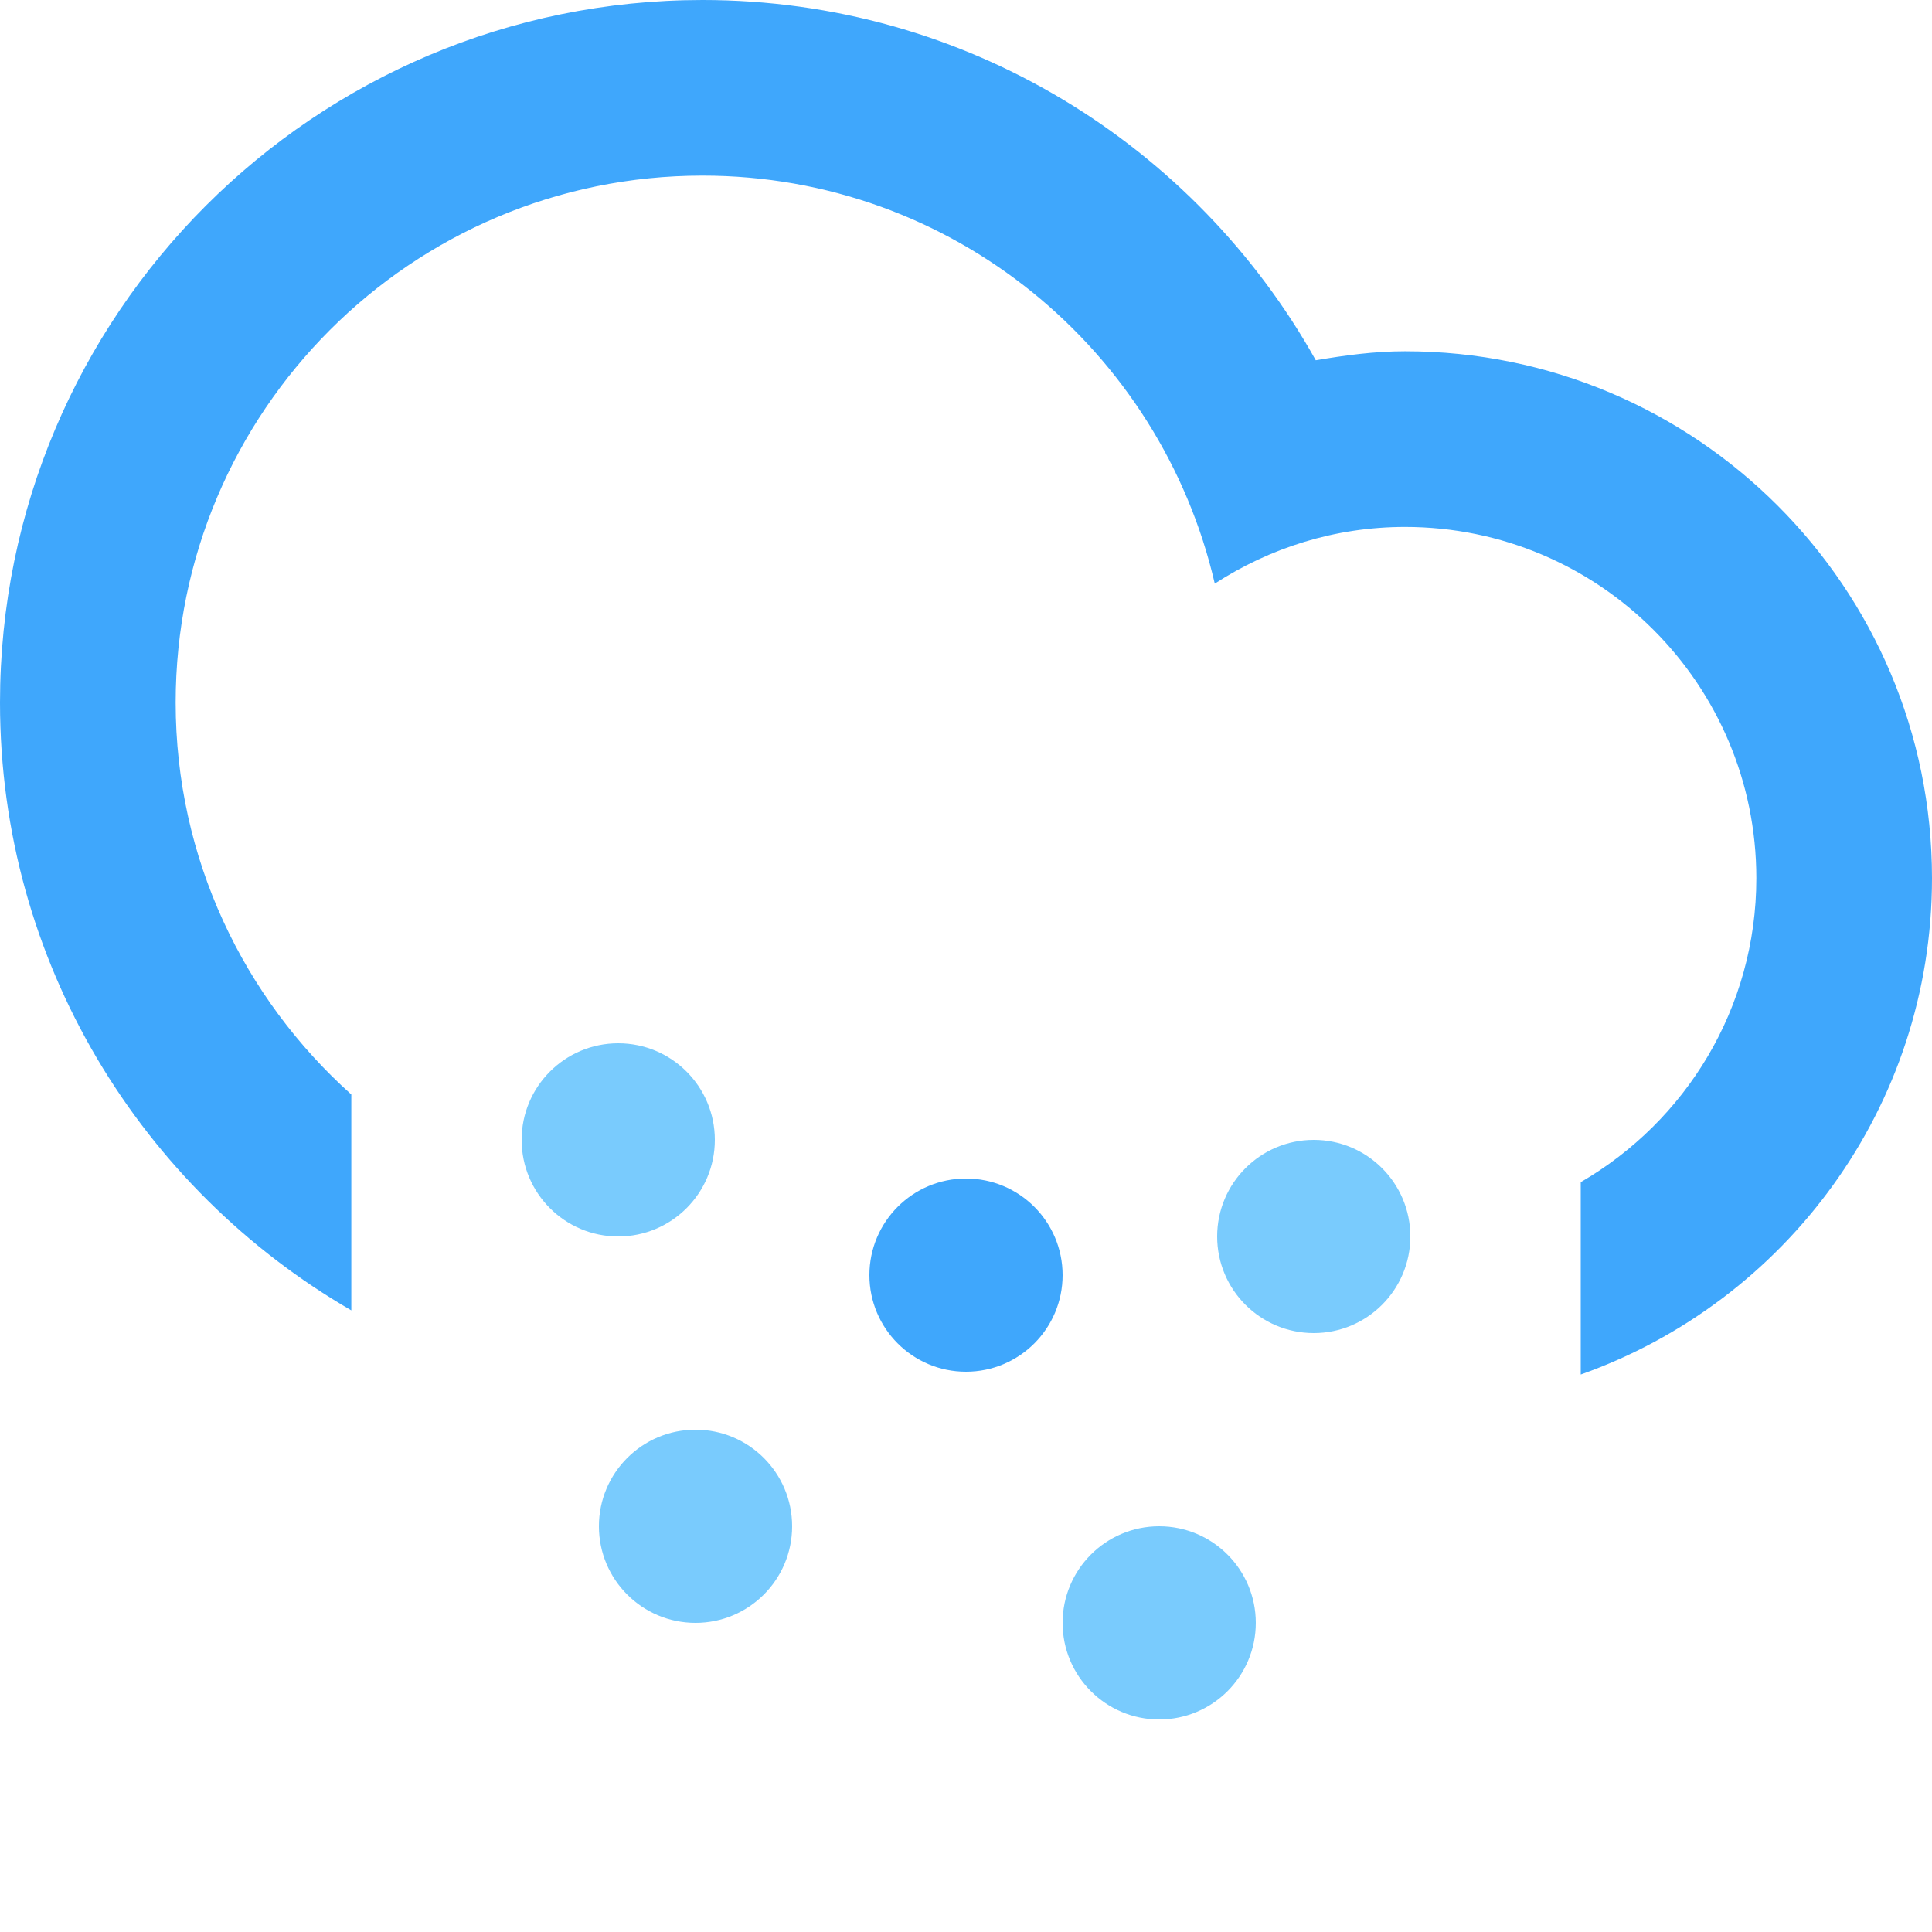
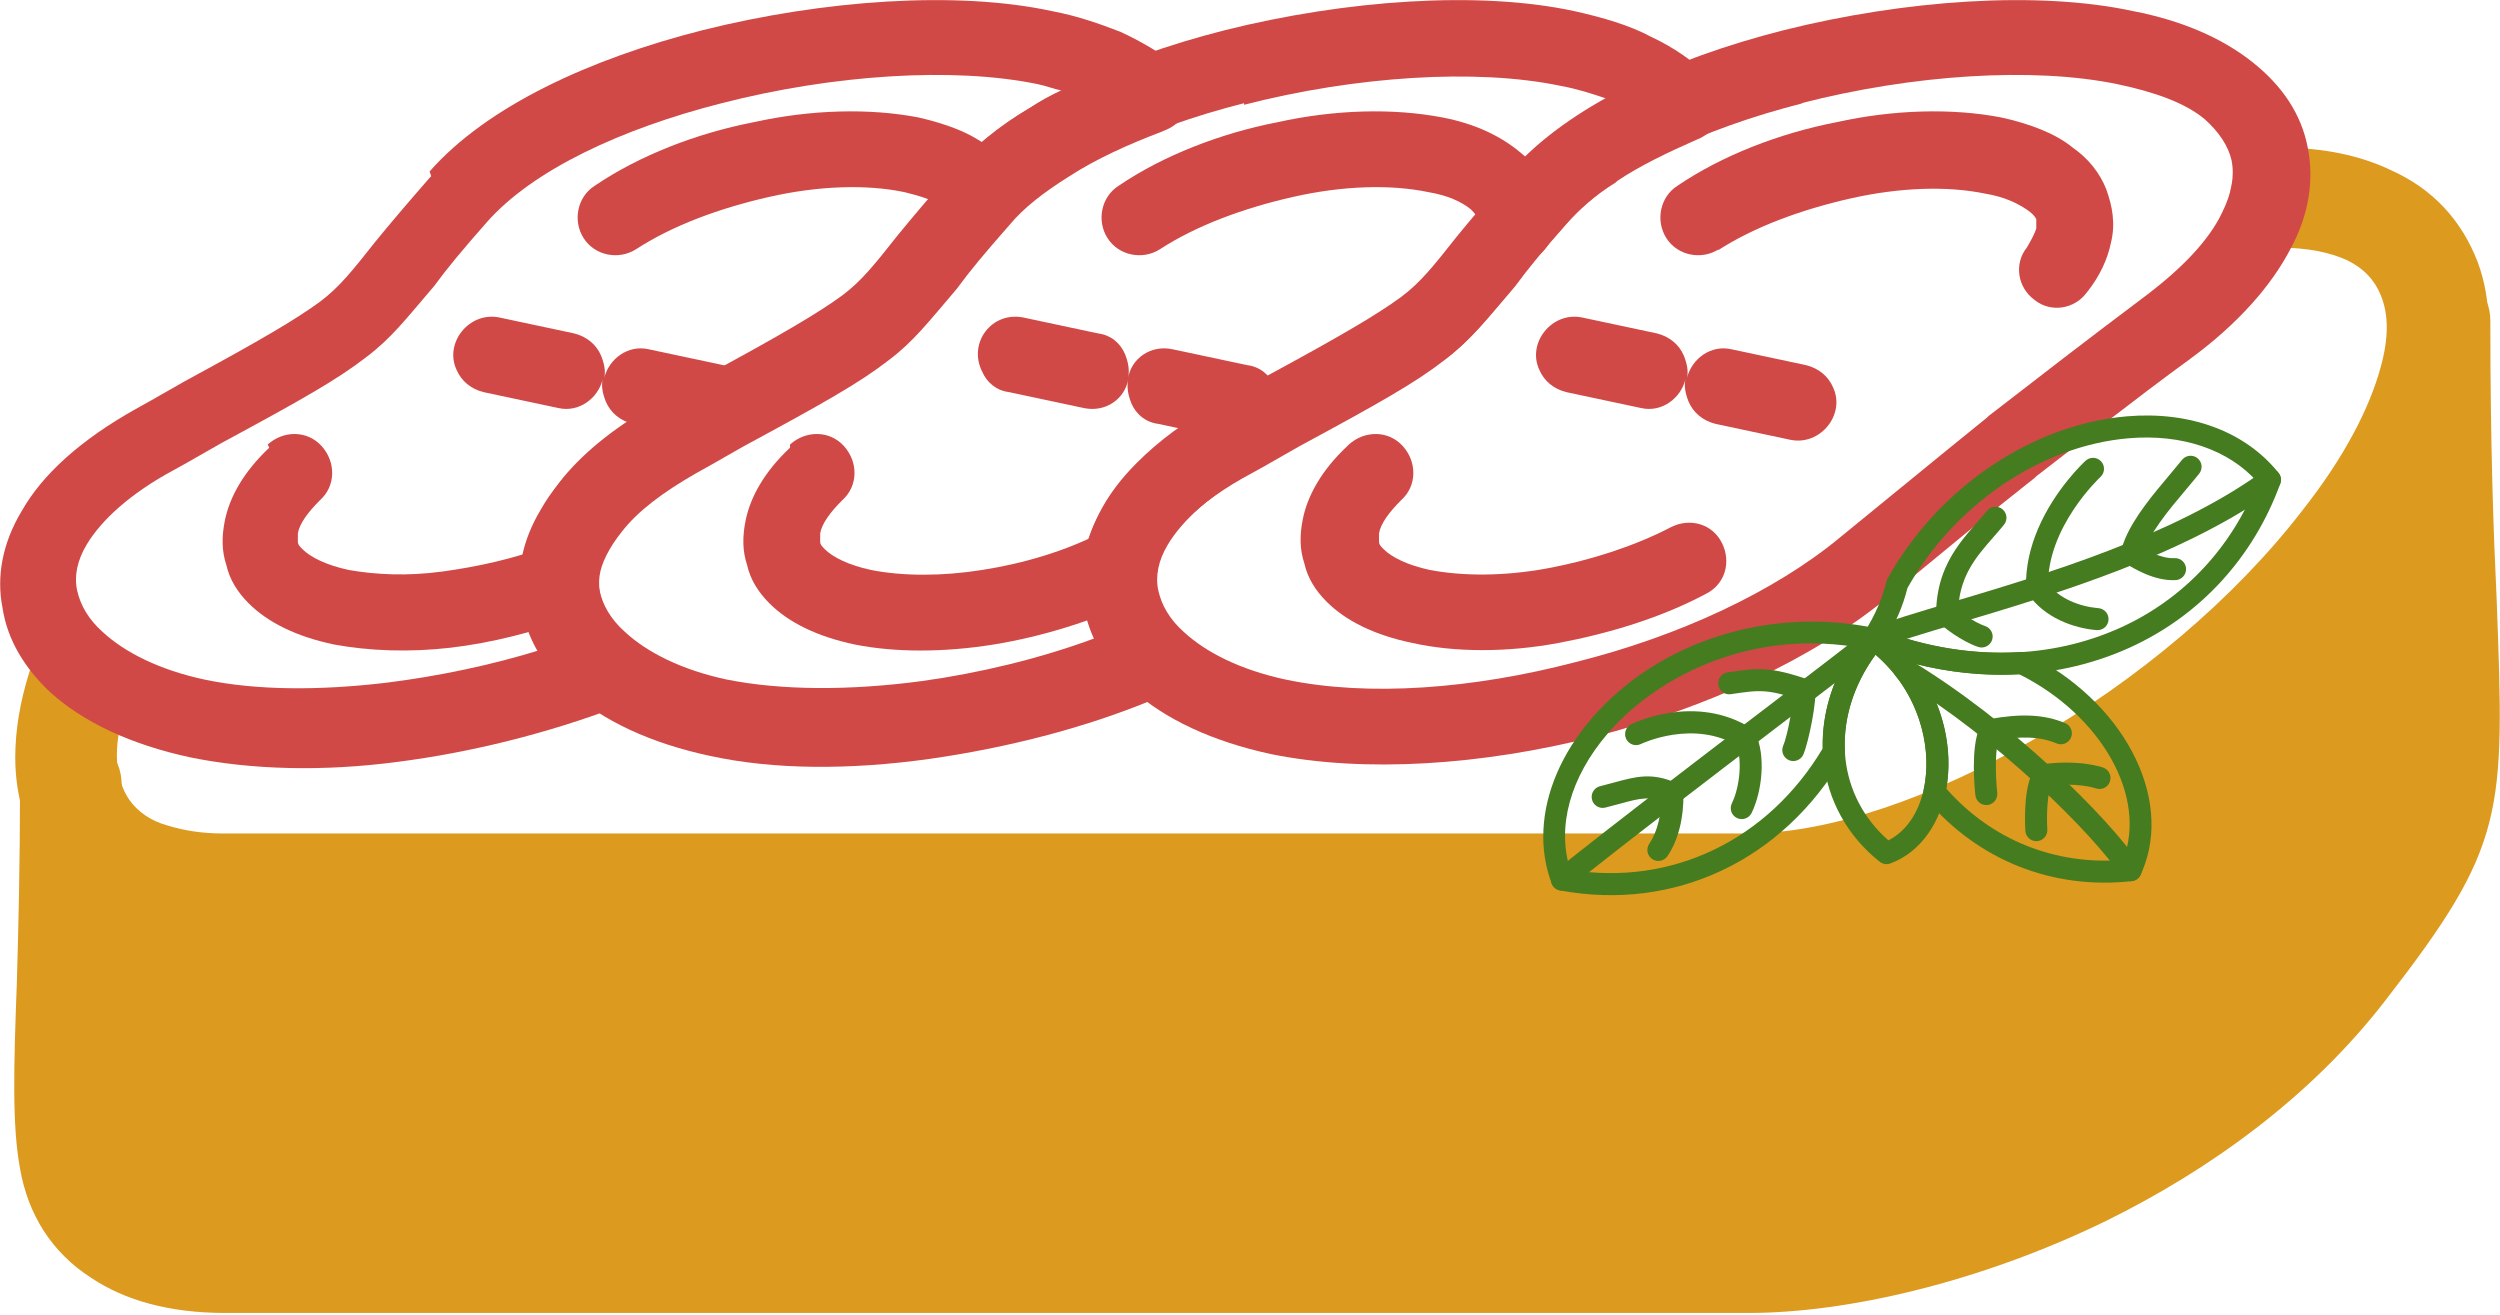
- <svg xmlns="http://www.w3.org/2000/svg" width="100" height="100" viewBox="0 0 100 100">
-   <path fill="#3FA7FC" d=" M81.819,71.145 v-9.957 c5.431 -3.15,9.089 -9.008,9.089 -15.734 c0 -10.039 -8.14 -18.18 -18.182 -18.18 c-3.638,0 -7.007,1.091 -9.849,2.934 C60.081,18.123,49.298,9.09,36.363,9.09 C21.3,9.09,9.092,21.303,9.092,36.366 c0,8.067,3.524,15.295,9.092,20.285 v11.174 C7.326,61.532,0,49.818,0,36.366 C0,16.282,16.282,0,36.363,0 C50.01,0,61.887,7.528,68.105,18.648 c1.51 -0.257,3.039 -0.466,4.621 -0.466 C87.79,18.182,100,30.395,100,45.454 C100,57.326,92.4,67.394,81.819,71.145 z" />
-   <circle fill="#79CBFD" cx="32" cy="59" r="5" />
-   <circle fill="#79CBFD" cx="36" cy="79" r="5" />
-   <circle fill="#3FA7FC" cx="50" cy="66" r="5" />
-   <circle fill="#79CBFD" cx="60" cy="84" r="5" />
-   <circle fill="#79CBFD" cx="68" cy="64" r="5" />
+ <svg xmlns="http://www.w3.org/2000/svg" width="835px" height="439px" viewBox="0 0 835 439" version="1.1">
+   <g id="Page-1" stroke="none" stroke-width="1" fill="none" fill-rule="evenodd">
+     <g id="Artboard" transform="translate(-170, -38)">
+       <g id="Crostini-Icon" transform="translate(169, 38)">
+         <g fill-rule="nonzero" id="Group">
+           <g transform="translate(0.792985, 0)">
+             <path d="M761.986,83.251 C752.441,83.251 745.017,75.827 745.017,66.283 C745.017,56.738 752.441,49.314 761.986,49.314 C776.303,49.314 788.499,51.966 798.574,56.738 C812.891,63.101 822.435,73.706 827.738,87.493 C832.51,100.219 832.51,115.067 828.268,130.975 C823.496,149.534 812.891,169.684 796.453,191.424 C770.47,224.831 733.882,255.056 696.233,276.796 C657.524,299.067 617.224,312.854 583.818,312.854 L74.767,312.854 C63.631,312.854 54.087,311.263 45.602,308.612 C32.346,304.37 22.801,296.946 15.908,287.402 C9.014,277.857 5.303,266.191 5.303,252.935 C5.303,243.92 6.893,234.376 10.075,224.301 C12.726,215.286 22.271,210.514 31.285,213.165 C40.3,215.816 45.072,225.361 42.421,234.376 C40.3,241.269 39.239,247.102 39.239,252.404 C39.239,258.237 40.83,263.54 43.481,267.252 C46.133,270.964 50.375,274.145 56.208,275.736 C61.51,277.327 67.343,278.387 74.767,278.387 L583.818,278.387 C611.391,278.387 645.858,266.191 679.265,247.102 C713.732,227.482 746.608,199.909 769.409,170.214 C783.196,152.715 791.68,136.277 795.392,122.49 C798.043,112.946 798.043,104.992 795.392,98.629 C793.271,93.326 789.559,89.614 784.257,86.963 C778.424,84.312 771,82.721 761.455,82.721 L761.986,83.251 Z" id="Path" fill="#DC9A1F" />
+             <path d="M798.043,107.113 C798.043,97.568 805.467,90.144 815.012,90.144 C824.556,90.144 831.98,97.568 831.98,107.113 C831.98,149.003 833.041,178.168 834.101,200.439 C836.752,272.024 837.283,282.099 796.983,334.065 C772.061,366.411 738.124,390.803 703.657,407.771 C661.236,428.451 616.694,438.526 584.348,438.526 L75.297,438.526 C56.738,438.526 41.891,434.284 30.755,426.86 C17.499,418.376 9.545,405.65 6.893,390.272 C4.242,375.955 4.772,356.866 5.833,328.232 C6.363,310.203 6.893,288.462 6.893,261.949 C6.893,252.404 14.317,244.981 23.862,244.981 C33.406,244.981 40.83,252.404 40.83,261.949 C40.83,288.992 40.3,310.733 39.77,329.292 C39.239,355.805 38.709,373.834 40.3,384.439 C41.36,390.272 44.542,395.045 49.314,398.226 C55.147,401.938 64.162,404.059 75.297,404.059 L584.348,404.059 C612.452,404.059 651.691,395.045 688.809,377.016 C719.565,362.169 748.729,340.958 770.47,312.854 C802.816,270.964 802.816,262.479 800.164,201.499 C799.104,177.638 798.043,146.882 798.043,107.113 Z" id="Path" fill="#DC9A1F" />
+             <g fill="#D14946">
+               <g transform="translate(361.108, 0)">
+                 <g>
+                   <path d="M143.701,57.268 C162.79,35.528 197.257,19.62 234.906,10.075 C275.206,1.52308721e-14 319.748,-3.182 351.563,3.712 C368.001,6.893 381.258,12.726 391.333,20.68 C401.408,28.634 407.771,38.179 409.892,49.314 C412.013,59.92 410.422,71.585 404.059,83.251 C397.696,95.447 386.561,108.173 370.653,119.839 C351.033,134.156 335.125,146.882 319.217,159.078 L318.687,159.609 C303.84,171.274 288.462,184.001 270.433,198.848 C244.981,220.058 208.923,236.497 171.805,246.041 C134.156,255.586 94.917,258.237 63.631,251.874 C44.012,247.632 28.104,240.208 16.968,230.133 C8.484,222.18 2.651,212.635 1.061,202.03 C-1.061,191.424 1.061,180.289 7.424,169.684 C14.317,157.488 27.043,145.822 46.133,135.217 C51.966,132.035 57.268,128.854 62.041,126.202 C87.493,112.415 99.159,105.522 107.113,99.689 C113.476,94.917 117.718,89.614 125.672,79.539 C130.444,73.706 136.277,66.813 143.701,58.329 C143.701,58.329 143.701,58.329 144.231,57.798 L143.701,57.268 Z M241.269,34.467 C207.862,42.951 178.168,56.738 162.79,74.237 L162.79,74.237 C154.836,83.251 149.534,89.614 145.292,95.447 C135.747,106.583 130.975,112.946 122.49,119.309 C112.946,126.732 100.75,133.626 74.237,147.943 C69.464,150.594 64.162,153.776 58.329,156.957 C43.481,164.911 33.937,173.926 29.164,181.88 C25.983,187.182 24.922,192.485 25.983,197.257 C27.043,202.03 29.695,206.802 34.467,211.044 C41.891,217.937 53.556,223.77 68.404,226.952 C95.977,232.785 130.975,230.133 165.442,221.119 C199.378,212.635 231.724,197.787 253.995,179.228 C270.964,165.442 286.341,152.715 302.779,139.459 L303.309,138.928 C319.748,126.202 336.186,113.476 355.275,99.159 C368.001,89.614 377.016,80.069 381.258,71.055 C384.439,64.692 385.5,58.859 384.439,53.556 C383.379,48.784 380.197,44.012 375.425,39.77 C369.062,34.467 358.987,30.755 346.261,28.104 C318.157,22.271 277.857,24.922 240.739,34.467 L241.269,34.467 Z" id="Shape" />
+                   <path d="M89.614,148.473 C94.917,143.701 102.871,143.701 107.643,149.003 C112.415,154.306 112.415,162.26 107.113,167.032 C102.871,171.274 100.219,174.986 99.689,178.168 C99.689,179.228 99.689,179.759 99.689,180.819 C99.689,181.88 100.219,182.41 101.28,183.47 C103.931,186.122 109.234,188.773 116.657,190.364 C127.793,192.485 141.58,192.485 155.897,189.834 C170.214,187.182 185.061,182.41 197.257,176.047 C203.62,172.865 211.044,174.986 214.226,181.349 C217.407,187.713 215.286,195.136 208.923,198.318 C194.076,206.272 176.577,211.574 159.609,214.756 C142.64,217.937 125.142,217.937 110.825,214.756 C98.098,212.105 88.554,207.332 82.191,200.969 C78.479,197.257 75.827,193.015 74.767,188.243 C73.176,183.47 73.176,178.698 74.237,173.395 C75.827,165.442 80.6,156.957 89.084,149.003 L89.614,148.473 Z" id="Path" />
+                   <path d="M213.165,83.251 C207.332,86.963 199.378,85.372 195.666,79.539 C191.955,73.706 193.545,65.752 199.378,62.041 C214.226,51.966 233.315,44.542 252.404,40.83 C271.494,36.588 291.113,36.058 307.552,39.239 C317.096,41.36 325.58,44.542 331.413,49.314 C336.716,53.026 340.428,57.798 342.549,63.101 C344.67,68.934 345.73,74.767 344.14,81.13 C343.079,86.433 340.428,92.265 336.186,97.568 C331.944,103.401 323.99,104.461 318.687,100.219 C312.854,95.977 311.794,88.023 316.036,82.721 C317.627,80.069 318.687,77.948 319.217,76.358 C319.217,75.297 319.217,74.237 319.217,73.176 C318.687,72.116 317.627,71.055 316.036,69.994 C312.854,67.873 308.612,65.752 302.249,64.692 C289.523,62.041 273.615,62.571 257.177,66.283 C240.739,69.994 224.831,75.827 212.635,83.781 L213.165,83.251 Z" id="Path" />
+                 </g>
+                 <path d="M167.563,106.052 C157.488,103.931 149.003,114.536 153.246,123.551 C154.836,127.263 158.018,129.914 162.26,130.975 L187.182,136.277 C194.076,137.868 200.439,133.096 202.03,126.732 C201.499,128.854 202.03,131.505 203.09,134.156 C204.681,137.868 207.862,140.519 212.105,141.58 L237.027,146.882 C247.102,149.003 255.586,138.398 251.344,129.384 C249.753,125.672 246.572,123.021 242.329,121.96 L217.407,116.657 C210.514,115.067 204.151,119.839 202.56,126.202 C203.09,124.081 202.56,121.43 201.499,118.779 C199.909,115.067 196.727,112.415 192.485,111.355 L167.563,106.052 Z" id="Path" />
+               </g>
+               <g transform="translate(173.3955, 0)">
+                 <g>
+                   <path d="M144.761,57.268 C163.851,35.528 198.318,19.62 235.966,10.075 C276.266,1.5237811e-14 320.808,-3.182 352.624,3.712 C362.169,5.833 371.183,8.484 378.076,12.196 C386.03,15.908 392.924,20.68 397.696,25.983 C402.468,30.755 402.468,39.239 397.696,44.012 C396.635,45.072 395.045,46.133 393.454,46.663 L393.454,46.663 C383.909,50.905 374.895,55.147 366.941,60.45 L366.411,60.98 C359.517,65.222 354.215,69.994 349.442,75.297 L349.442,75.297 C341.488,84.312 336.186,90.675 331.944,96.508 C322.399,107.643 317.627,114.006 309.142,120.369 C299.598,127.793 287.402,134.686 260.889,149.003 C256.116,151.655 250.814,154.836 244.981,158.018 C235.966,162.79 228.543,168.093 223.24,173.395 L222.71,173.926 C216.877,179.759 213.695,185.591 212.635,190.894 C211.574,195.666 212.635,200.439 214.756,204.681 C215.816,206.802 217.937,208.923 220.058,211.044 C224.831,215.816 224.831,224.301 220.058,229.073 C218.468,230.664 216.877,231.724 215.286,232.254 C190.894,242.86 163.32,249.753 137.338,253.465 C110.825,257.177 85.372,257.177 63.631,252.404 C44.012,248.162 28.104,240.739 16.968,230.664 C8.484,222.71 2.651,213.165 1.061,202.56 C-1.061,191.955 1.061,180.819 7.424,170.214 C14.317,158.018 27.043,146.352 46.133,135.747 C51.966,132.565 57.268,129.384 62.041,126.732 C87.493,112.946 99.159,106.052 107.113,100.219 C113.476,95.447 117.718,90.144 125.672,80.069 C130.444,74.237 136.277,67.343 143.701,58.859 C143.701,58.859 143.701,58.859 144.231,58.329 L144.761,57.268 Z M242.329,34.467 C208.923,42.951 179.228,56.738 163.851,74.237 L163.851,74.237 C155.897,83.251 150.594,89.614 146.352,95.447 C136.807,106.583 132.035,112.946 123.551,119.309 C114.006,126.732 101.81,133.626 75.297,147.943 C70.525,150.594 65.222,153.776 59.389,156.957 C44.542,164.911 34.997,173.926 30.225,181.88 C27.043,187.182 25.983,192.485 27.043,197.257 C28.104,202.03 30.755,206.802 35.528,211.044 C42.951,217.937 54.617,223.77 69.464,226.952 C88.023,230.664 110.825,230.664 134.686,227.482 C153.776,224.831 173.926,220.058 192.485,213.165 C188.243,204.151 187.182,194.606 189.303,184.531 C191.424,174.456 196.727,164.381 206.272,154.836 L206.802,154.306 C213.695,147.413 222.71,140.519 233.845,134.686 C239.678,131.505 244.981,128.323 249.753,125.672 C275.206,111.885 286.871,104.992 294.825,99.159 C301.188,94.387 305.431,89.084 313.384,79.009 C318.157,73.176 323.99,66.283 331.413,57.798 L331.413,57.798 L331.413,57.798 C337.246,50.905 344.67,44.542 353.154,39.239 L353.684,38.709 C356.866,36.588 360.047,34.997 363.229,32.876 C358.457,31.285 353.684,29.695 347.851,28.634 C319.748,22.801 279.448,25.453 242.329,34.997 L242.329,34.467 Z" id="Shape" />
+                   <path d="M90.675,148.473 C95.977,143.701 103.931,143.701 108.704,149.003 C113.476,154.306 113.476,162.26 108.173,167.032 C103.931,171.274 101.28,174.986 100.75,178.168 C100.75,179.228 100.75,179.759 100.75,180.819 C100.75,181.88 101.28,182.41 102.34,183.47 C104.992,186.122 110.294,188.773 117.718,190.364 C128.323,192.485 141.58,192.485 154.836,190.364 C168.623,188.243 182.94,184.001 195.136,177.638 C201.499,174.456 208.923,177.107 212.105,183.47 C215.286,189.834 212.635,197.257 206.272,200.439 C191.955,207.332 174.986,212.635 158.548,215.286 C142.11,217.937 125.672,217.937 112.415,215.286 C99.689,212.635 90.144,207.862 83.781,201.499 C80.069,197.787 77.418,193.545 76.358,188.773 C74.767,184.001 74.767,179.228 75.827,173.926 C77.418,165.972 82.191,157.488 90.675,149.534 L90.675,148.473 Z" id="Path" />
+                   <path d="M214.226,83.251 C208.393,86.963 200.439,85.372 196.727,79.539 C193.015,73.706 194.606,65.752 200.439,62.041 C215.286,51.966 234.376,44.542 253.465,40.83 C272.554,36.588 292.174,36.058 308.612,39.239 C319.748,41.36 328.232,45.602 334.595,50.905 C342.549,57.268 346.261,65.752 345.73,75.297 C345.73,82.191 339.898,88.023 333.004,87.493 C326.111,87.493 320.278,81.66 320.808,74.767 C320.808,73.176 319.748,71.585 318.157,69.994 C314.975,67.343 310.203,65.222 303.84,64.162 C291.113,61.51 275.206,62.041 258.768,65.752 C242.329,69.464 226.422,75.297 214.226,83.251 Z" id="Path" />
+                 </g>
+                 <path d="M168.623,106.052 C158.018,103.931 150.064,114.536 154.836,124.081 C156.427,127.793 159.609,130.444 163.851,130.975 L188.773,136.277 C196.197,137.868 202.56,133.096 203.62,126.732 C203.09,129.384 203.62,132.035 204.681,134.686 C206.272,138.398 209.453,141.05 213.695,141.58 L238.618,146.882 C249.223,149.003 257.177,138.398 252.404,128.854 C250.814,125.142 247.632,122.49 243.39,121.96 L218.468,116.657 C211.044,115.067 204.681,119.839 203.62,126.202 C204.151,123.551 203.62,120.9 202.56,118.248 C200.969,114.536 197.787,111.885 193.545,111.355 L168.623,106.052 Z" id="Path" />
+               </g>
+               <g>
+                 <g>
+                   <path d="M143.701,57.268 C162.79,35.528 197.257,19.62 234.906,10.075 C275.206,1.5237811e-14 319.748,-3.182 351.563,3.712 C360.047,5.303 367.471,7.954 374.365,10.605 C381.258,13.787 387.621,17.499 392.924,21.741 C398.226,25.983 399.287,34.467 394.514,39.77 C392.924,41.891 390.803,42.951 388.151,44.012 C377.016,48.254 366.411,53.026 357.396,58.859 C348.912,64.162 342.019,69.464 337.246,75.297 L337.246,75.297 C329.292,84.312 323.99,90.675 319.748,96.508 C310.203,107.643 305.431,114.006 296.946,120.369 C287.402,127.793 275.206,134.686 248.693,149.003 C243.92,151.655 238.618,154.836 232.785,158.018 C221.649,164.381 213.165,170.744 207.862,177.638 C203.62,182.94 200.969,188.243 200.439,192.485 C199.909,196.727 200.969,200.969 203.09,204.681 C204.681,207.862 207.332,211.044 211.044,213.695 C216.347,217.937 217.407,226.422 212.635,231.724 C211.044,233.845 208.923,234.906 206.802,235.966 C182.94,244.981 157.488,251.344 132.565,254.525 C108.173,257.707 84.312,257.177 63.631,252.935 C44.012,248.693 28.104,241.269 16.968,231.194 C8.484,223.24 2.651,213.695 1.061,203.09 C-1.061,192.485 1.061,181.349 7.424,170.744 C14.317,158.548 27.043,146.882 46.133,136.277 C51.966,133.096 57.268,129.914 62.041,127.263 C87.493,113.476 99.159,106.583 107.113,100.75 C113.476,95.977 117.718,90.675 125.672,80.6 C130.444,74.767 136.277,67.873 143.701,59.389 C143.701,59.389 143.701,59.389 144.231,58.859 L143.701,57.268 Z M241.269,34.467 C207.862,42.951 178.168,56.738 162.79,74.237 L162.79,74.237 C154.836,83.251 149.534,89.614 145.292,95.447 C135.747,106.583 130.975,112.946 122.49,119.309 C112.946,126.732 100.75,133.626 74.237,147.943 C69.464,150.594 64.162,153.776 58.329,156.957 C43.481,164.911 33.937,173.926 29.164,181.88 C25.983,187.182 24.922,192.485 25.983,197.257 C27.043,202.03 29.695,206.802 34.467,211.044 C41.891,217.937 53.556,223.77 68.404,226.952 C85.902,230.664 107.113,230.664 129.384,228.012 C146.352,225.891 164.381,222.18 181.349,216.877 C181.349,216.347 180.819,216.347 180.819,215.816 C176.047,207.332 173.926,197.787 175.517,187.713 C176.577,178.168 180.819,169.153 188.243,159.609 C195.666,150.594 206.272,142.11 220.589,134.156 C226.422,130.975 231.724,127.793 236.497,125.142 C261.949,111.355 273.615,104.461 281.569,98.629 C287.932,93.856 292.174,88.554 300.128,78.479 C304.9,72.646 310.733,65.752 318.157,57.268 L318.157,57.268 L318.157,57.268 C325.05,49.314 334.065,41.891 344.14,36.058 C347.321,33.937 351.033,31.816 354.745,30.225 C352.094,29.695 349.442,28.634 346.791,28.104 C318.687,22.271 278.387,24.922 241.269,34.467 Z" id="Shape" />
+                   <path d="M89.614,148.473 C94.917,143.701 102.871,143.701 107.643,149.003 C112.415,154.306 112.415,162.26 107.113,167.032 C102.871,171.274 100.219,174.986 99.689,178.168 C99.689,179.228 99.689,179.759 99.689,180.819 C99.689,181.88 100.219,182.41 101.28,183.47 C103.931,186.122 109.234,188.773 116.657,190.364 C125.672,191.955 136.277,192.485 147.943,190.894 C159.609,189.303 171.805,186.652 182.94,182.41 C189.303,179.759 196.727,183.47 199.378,189.834 C202.03,196.197 198.318,203.62 191.955,206.272 C178.698,211.044 164.381,214.756 150.594,216.347 C136.807,217.937 123.551,217.407 111.885,215.286 C99.159,212.635 89.614,207.862 83.251,201.499 C79.539,197.787 76.888,193.545 75.827,188.773 C74.237,184.001 74.237,179.228 75.297,173.926 C76.888,165.972 81.66,157.488 90.144,149.534 L89.614,148.473 Z" id="Path" />
+                   <path d="M212.635,83.251 C206.802,86.963 198.848,85.372 195.136,79.539 C191.424,73.706 193.015,65.752 198.848,62.041 C213.695,51.966 232.785,44.542 251.874,40.83 C270.964,36.588 290.583,36.058 307.021,39.239 C313.915,40.83 320.278,42.951 325.05,45.602 C330.883,48.784 335.655,53.026 338.837,57.268 C343.079,63.101 341.488,71.055 335.655,74.767 C329.823,79.009 321.869,77.418 318.157,71.585 C317.096,69.994 315.506,68.934 313.384,67.873 C310.203,66.283 306.491,65.222 302.249,64.162 C289.523,61.51 273.615,62.041 257.177,65.752 C240.739,69.464 224.831,75.297 212.635,83.251 Z" id="Path" />
+                 </g>
+                 <path d="M167.032,106.052 C156.957,103.931 148.473,114.536 152.715,123.551 C154.306,127.263 157.488,129.914 161.73,130.975 L186.652,136.277 C193.545,137.868 199.909,133.096 201.499,126.732 C200.969,128.854 201.499,131.505 202.56,134.156 C204.151,137.868 207.332,140.519 211.574,141.58 L236.497,146.882 C246.572,149.003 255.056,138.398 250.814,129.384 C249.223,125.672 246.041,123.021 241.799,121.96 L216.877,116.657 C209.983,115.067 203.62,119.839 202.03,126.202 C202.56,124.081 202.03,121.43 200.969,118.779 C199.378,115.067 196.197,112.415 191.955,111.355 L167.032,106.052 Z" id="Path" />
+               </g>
+             </g>
+           </g>
+         </g>
+         <polygon id="Path-2" fill="#DC9A1F" points="37.492 300.759 37.492 402.098 138.194 426.245 651.164 418.092 816.411 300.759 807.771 156.438 631.189 287.265" />
+         <g id="noun_Basil_2994240" transform="translate(640, 224) scale(-1, 1) rotate(-113) translate(-640, -224) translate(525, 127)" fill="#457C1F" fill-rule="nonzero">
+           <g id="Group" transform="translate(0.750225, 0.294413)">
+             <path d="M101.448,119.229 C91.985,119.229 82.915,116.982 74.913,112.545 C63.185,106.044 54.74,95.212 51.131,82.044 C50.791,80.81 51.122,79.488 51.999,78.555 C59.292,70.827 71.138,68.178 83.687,71.469 C102.289,76.344 117.476,92.281 122.382,112.07 C122.852,113.973 121.744,115.909 119.864,116.472 C113.681,118.314 107.484,119.229 101.448,119.229 Z M58.846,82.179 C62.21,92.484 69.12,100.932 78.483,106.123 C88.897,111.894 101.48,113.365 114.257,110.366 C108.249,91.676 93.307,81.586 81.822,78.574 C72.636,76.168 64.396,77.487 58.846,82.179 Z" id="Shape" />
+             <path d="M118.788,116.901 C117.868,116.901 116.947,116.558 116.233,115.873 C114.772,114.462 114.733,112.139 116.142,110.679 C120.943,105.709 127.169,98.182 134.377,89.468 C155.71,63.68 184.924,28.36 217.602,8.772 C219.341,7.732 221.603,8.29 222.648,10.031 C223.694,11.769 223.128,14.027 221.385,15.07 C189.79,34.012 161.039,68.768 140.047,94.145 C132.742,102.976 126.429,110.606 121.43,115.777 C120.712,116.526 119.751,116.901 118.788,116.901 Z" id="Path" />
+             <path d="M182.504,48.757 C181.051,48.757 179.636,48.664 178.266,48.463 C176.258,48.169 174.866,46.303 175.16,44.295 C175.454,42.29 177.312,40.894 179.332,41.196 C186.665,42.275 196.833,39.144 205.798,36.384 C208.015,35.701 210.15,35.045 212.143,34.484 C214.094,33.936 216.129,35.064 216.683,37.018 C217.237,38.97 216.1,41 214.146,41.553 C212.204,42.102 210.125,42.741 207.966,43.407 C199.736,45.938 190.572,48.757 182.504,48.757 Z" id="Path" />
+             <path d="M174.061,76.826 C167.737,76.826 160.956,75.788 154.476,72.835 C152.628,71.993 151.814,69.814 152.66,67.968 C153.506,66.124 155.683,65.316 157.531,66.151 C175.714,74.441 198.025,64.505 198.243,64.405 C200.099,63.57 202.273,64.378 203.114,66.224 C203.955,68.068 203.146,70.245 201.3,71.087 C200.582,71.415 188.508,76.826 174.061,76.826 Z" id="Path" />
+             <path d="M149.691,100.207 C145.05,100.207 139.983,99.326 134.333,96.924 C132.465,96.128 131.594,93.971 132.391,92.105 C133.183,90.242 135.335,89.367 137.216,90.163 C148.718,95.058 157.009,92.34 165.778,89.463 C167.531,88.888 169.259,88.322 170.985,87.827 C172.934,87.267 174.973,88.391 175.535,90.342 C176.096,92.291 174.971,94.326 173.02,94.886 C171.38,95.357 169.737,95.898 168.072,96.444 C162.559,98.253 156.599,100.207 149.691,100.207 Z" id="Path" />
+             <path d="M178.611,48.757 C176.829,48.757 175.268,47.461 174.983,45.649 C174.468,42.371 173.196,34.303 176.334,27.834 C177.219,26.007 179.42,25.248 181.247,26.13 C183.073,27.014 183.838,29.21 182.951,31.037 C180.82,35.434 181.83,41.852 182.21,44.268 L182.252,44.518 C182.563,46.524 181.19,48.402 179.185,48.712 C178.994,48.742 178.8,48.757 178.611,48.757 Z" id="Path" />
+             <path d="M156.006,73.166 C154.81,73.166 153.633,72.583 152.93,71.508 C147.588,63.374 148.259,52.782 150.664,45.581 C151.309,43.656 153.388,42.611 155.315,43.26 C157.242,43.901 158.284,45.982 157.639,47.907 C155.776,53.475 155.178,61.54 159.075,67.478 C160.191,69.175 159.718,71.452 158.016,72.563 C157.399,72.97 156.698,73.166 156.006,73.166 Z" id="Path" />
+             <path d="M135.723,97.178 C134.367,97.178 133.082,96.431 132.457,95.126 C131.535,93.199 129.591,85.673 130.015,79.838 C130.165,77.813 131.974,76.305 133.948,76.439 C135.973,76.586 137.495,78.344 137.35,80.367 C137.032,84.759 138.664,90.969 139.108,91.987 C139.902,93.824 139.101,96.008 137.277,96.835 C136.772,97.068 136.24,97.178 135.723,97.178 Z" id="Path" />
+             <path d="M4.185,181.086 C2.881,181.086 1.616,180.388 0.952,179.162 C-0.019,177.379 0.645,175.149 2.432,174.181 C27.95,160.362 56.039,144.349 78.608,131.482 C94.403,122.476 108.045,114.697 117.032,109.815 C118.817,108.85 121.05,109.506 122.019,111.287 C122.99,113.069 122.33,115.3 120.545,116.269 C111.624,121.115 98.014,128.874 82.253,137.863 C59.653,150.749 31.527,166.784 5.936,180.643 C5.377,180.942 4.779,181.086 4.185,181.086 Z" id="Path" />
+             <path d="M34.905,179.367 C34.138,179.367 33.363,179.127 32.701,178.633 C31.078,177.416 30.747,175.112 31.966,173.491 C33.059,172.034 34.089,170.731 35.045,169.524 C39.391,164.018 41.573,161.256 41.438,154.801 C41.397,152.774 43.01,151.097 45.039,151.055 C47.055,150.889 48.751,152.622 48.793,154.652 C48.979,163.736 45.557,168.072 40.818,174.074 C39.896,175.239 38.903,176.495 37.849,177.901 C37.126,178.86 36.023,179.367 34.905,179.367 Z" id="Path" />
+             <path d="M58.577,177.291 C57.54,177.291 56.512,176.858 55.784,176.013 C54.461,174.475 54.637,172.154 56.177,170.834 C56.319,170.712 70.964,157.793 68.142,140.184 C67.821,138.181 69.189,136.298 71.192,135.977 C73.175,135.652 75.082,137.02 75.406,139.023 C78.887,160.746 61.702,175.775 60.969,176.405 C60.278,177 59.425,177.291 58.577,177.291 Z" id="Path" />
+             <path d="M86.33,155.284 C85.68,155.284 85.026,155.112 84.435,154.75 C82.702,153.69 82.14,151.457 83.202,149.728 C88.35,141.332 89.723,139.089 90.527,126.592 C90.657,124.567 92.412,123.022 94.432,123.162 C96.459,123.292 97.997,125.04 97.867,127.062 C96.945,141.376 94.768,144.927 89.507,153.509 C88.808,154.65 87.583,155.284 86.33,155.284 Z" id="Path" />
+             <path d="M45.113,158.401 C44.608,158.401 44.093,158.295 43.605,158.075 C37.452,155.303 31.404,154.299 26.589,155.252 C24.594,155.636 22.665,154.351 22.268,152.36 C21.875,150.37 23.17,148.438 25.163,148.044 C31.478,146.8 39.095,147.985 46.628,151.378 C48.481,152.211 49.305,154.388 48.469,156.236 C47.854,157.595 46.518,158.401 45.113,158.401 Z" id="Path" />
+             <path d="M71.778,143.276 C70.756,143.276 69.741,142.855 69.013,142.028 C65.098,137.576 55.765,134.804 49.817,135.137 C47.716,135.23 46.059,133.688 45.951,131.663 C45.844,129.638 47.403,127.909 49.43,127.802 C57.346,127.403 68.905,130.777 74.538,137.18 C75.879,138.705 75.727,141.024 74.202,142.363 C73.504,142.975 72.641,143.276 71.778,143.276 Z" id="Path" />
+             <path d="M93.329,130.992 C92.645,130.992 91.956,130.801 91.351,130.414 C89.502,129.631 78.635,126.874 74.193,126.874 C72.163,126.874 70.515,125.231 70.515,123.201 C70.515,121.171 72.163,119.528 74.193,119.528 C78.765,119.528 93.447,122.552 95.744,124.548 C97.276,125.877 97.438,128.198 96.104,129.729 C95.381,130.566 94.359,130.992 93.329,130.992 Z" id="Shape" />
+             <path d="M118.697,116.171 C118.562,116.171 118.43,116.164 118.295,116.149 C116.775,115.978 115.508,114.91 115.13,113.434 C109.771,92.533 93.192,80.565 79.132,77.975 C78.007,77.766 77.039,77.047 76.524,76.028 C64.418,52.241 64.987,25.263 78.081,2.012 C78.711,0.896 79.875,0.186 81.157,0.141 C81.606,0.127 82.055,0.117 82.503,0.117 C109.455,0.117 132.594,28.534 134.394,64.265 C134.426,64.897 134.293,65.529 134.011,66.094 C127.012,80.075 123.142,95.655 122.516,112.398 C122.492,113.018 122.313,113.625 121.992,114.156 C121.352,115.39 120.067,116.171 118.697,116.171 Z M82.305,71.131 C94.643,73.976 108.268,82.808 116.545,97.396 C118.366,85.457 121.862,74.167 126.995,63.69 C125.076,32.741 105.903,8.158 83.474,7.477 C72.874,27.604 72.447,50.595 82.305,71.131 Z" id="Shape" />
+             <path d="M35.991,192.851 C22.537,192.851 10.429,188.478 1.638,180.065 C0.712,179.179 0.317,177.874 0.591,176.623 C8.958,138.683 38.889,111.982 78.703,106.936 C79.407,106.845 80.12,106.962 80.76,107.271 C91.628,112.489 104.699,113.275 117.567,109.482 C118.185,109.298 118.844,109.281 119.464,109.433 C121.379,109.893 122.774,111.815 122.396,113.745 C115.456,149.383 89.914,179.083 57.329,189.409 C50.04,191.718 42.843,192.851 35.991,192.851 Z M8.255,176.143 C19.718,185.956 36.655,188.258 55.105,182.406 C76.845,175.516 104.579,154.606 113.919,117.944 C101.559,120.427 89.235,119.198 78.581,114.359 C43.184,119.234 16.467,142.745 8.255,176.143 Z" id="Shape" />
+             <path d="M118.824,116.904 C118.692,116.906 118.55,116.899 118.422,116.884 C116.5,116.69 115.056,115.047 115.113,113.118 C116.071,81.104 128.317,52.701 149.591,33.138 C168.55,15.707 193.45,6.865 219.689,8.251 C220.968,8.319 222.123,9.049 222.731,10.175 C231.127,25.723 230.255,45.407 220.338,64.185 C205.443,92.391 173.583,112.966 139.174,116.605 C138.838,116.641 138.503,116.632 138.174,116.573 C132.57,115.625 126.505,115.655 120.129,116.661 C119.714,116.82 119.273,116.904 118.824,116.904 Z M129.721,108.539 C132.867,108.539 135.928,108.774 138.89,109.247 C170.742,105.721 200.121,86.728 213.834,60.757 C222.189,44.934 223.373,28.569 217.186,15.498 C193.727,14.781 171.554,22.927 154.572,38.541 C135.742,55.855 124.507,80.717 122.673,108.921 C125.063,108.667 127.417,108.539 129.721,108.539 Z" id="Shape" />
+             <path d="M113.451,103.111 C111.649,103.111 110.075,101.786 109.815,99.952 C104.471,62.331 87.732,20.41 78.203,5.817 C77.095,4.118 77.573,1.843 79.277,0.734 C80.973,-0.375 83.256,0.105 84.366,1.804 C94.513,17.347 111.534,59.743 117.099,98.922 C117.383,100.929 115.986,102.788 113.975,103.074 C113.799,103.099 113.625,103.111 113.451,103.111 Z" id="Path" />
+             <path d="M99.09,46.719 C98.45,46.719 97.805,46.555 97.215,46.205 C95.469,45.169 94.893,42.917 95.93,41.171 C101.426,31.923 101.904,25.266 101.907,25.199 C102.037,23.184 103.74,21.6 105.787,21.752 C107.805,21.865 109.354,23.576 109.251,25.591 C109.234,25.929 108.761,33.972 102.255,44.92 C101.568,46.078 100.345,46.719 99.09,46.719 Z" id="Path" />
+             <path d="M106.094,68.8 C105.398,68.8 104.694,68.602 104.069,68.19 C102.375,67.071 101.909,64.794 103.029,63.1 C108.261,55.194 110.595,49.031 110.595,43.125 C110.595,41.095 112.242,39.452 114.272,39.452 C116.302,39.452 117.949,41.095 117.949,43.125 C117.949,50.559 115.24,57.968 109.163,67.15 C108.457,68.22 107.288,68.8 106.094,68.8 Z" id="Path" />
+             <path d="M97.862,46.793 C90.696,46.793 80.809,41.896 79.623,41.296 C77.813,40.378 77.09,38.169 78.007,36.36 C78.926,34.553 81.138,33.828 82.949,34.744 C87.029,36.803 94.878,39.891 98.619,39.406 C100.627,39.129 102.478,40.559 102.743,42.572 C103.005,44.582 101.586,46.426 99.573,46.69 C99.024,46.761 98.453,46.793 97.862,46.793 Z" id="Path" />
+             <path d="M105.182,68.851 C97.894,68.851 86.418,62.64 84.062,61.32 C82.292,60.328 81.662,58.09 82.655,56.32 C83.65,54.552 85.894,53.92 87.661,54.912 C93.025,57.914 102.137,61.949 105.618,61.481 C107.631,61.215 109.479,62.635 109.744,64.645 C110.006,66.655 108.589,68.499 106.577,68.763 C106.133,68.825 105.665,68.851 105.182,68.851 Z" id="Path" />
+           </g>
+         </g>
+       </g>
+     </g>
+   </g>
</svg>
